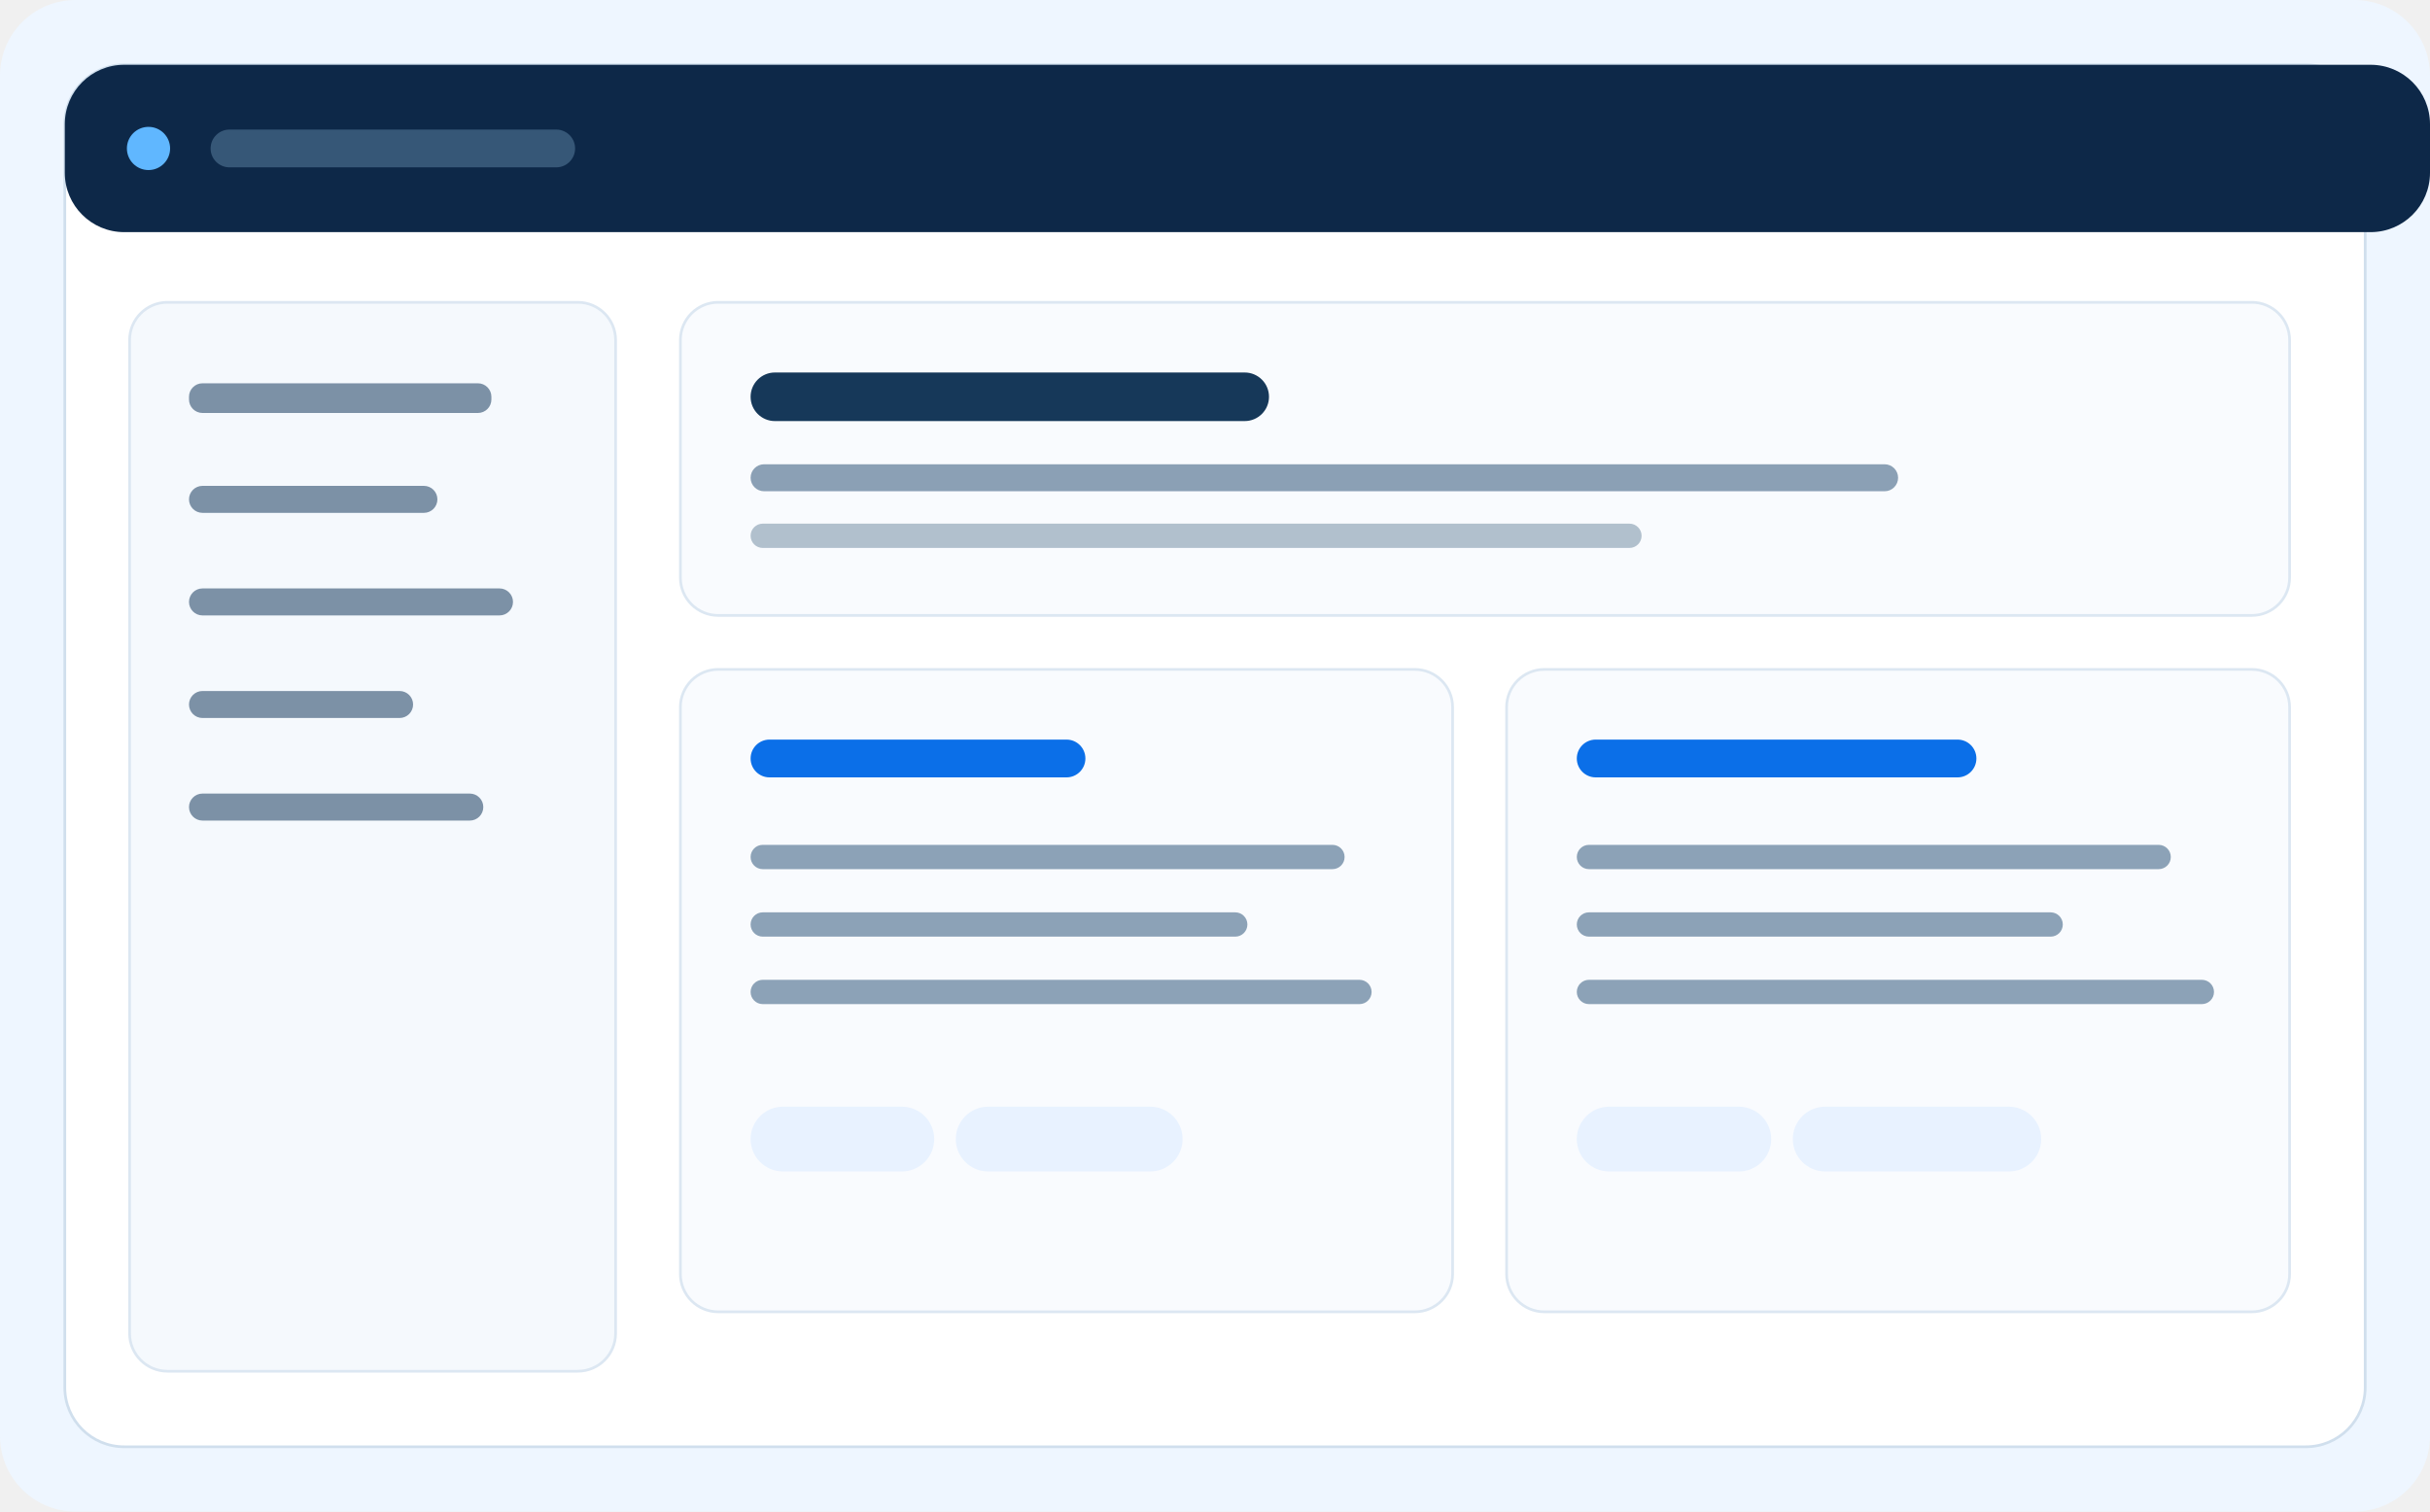
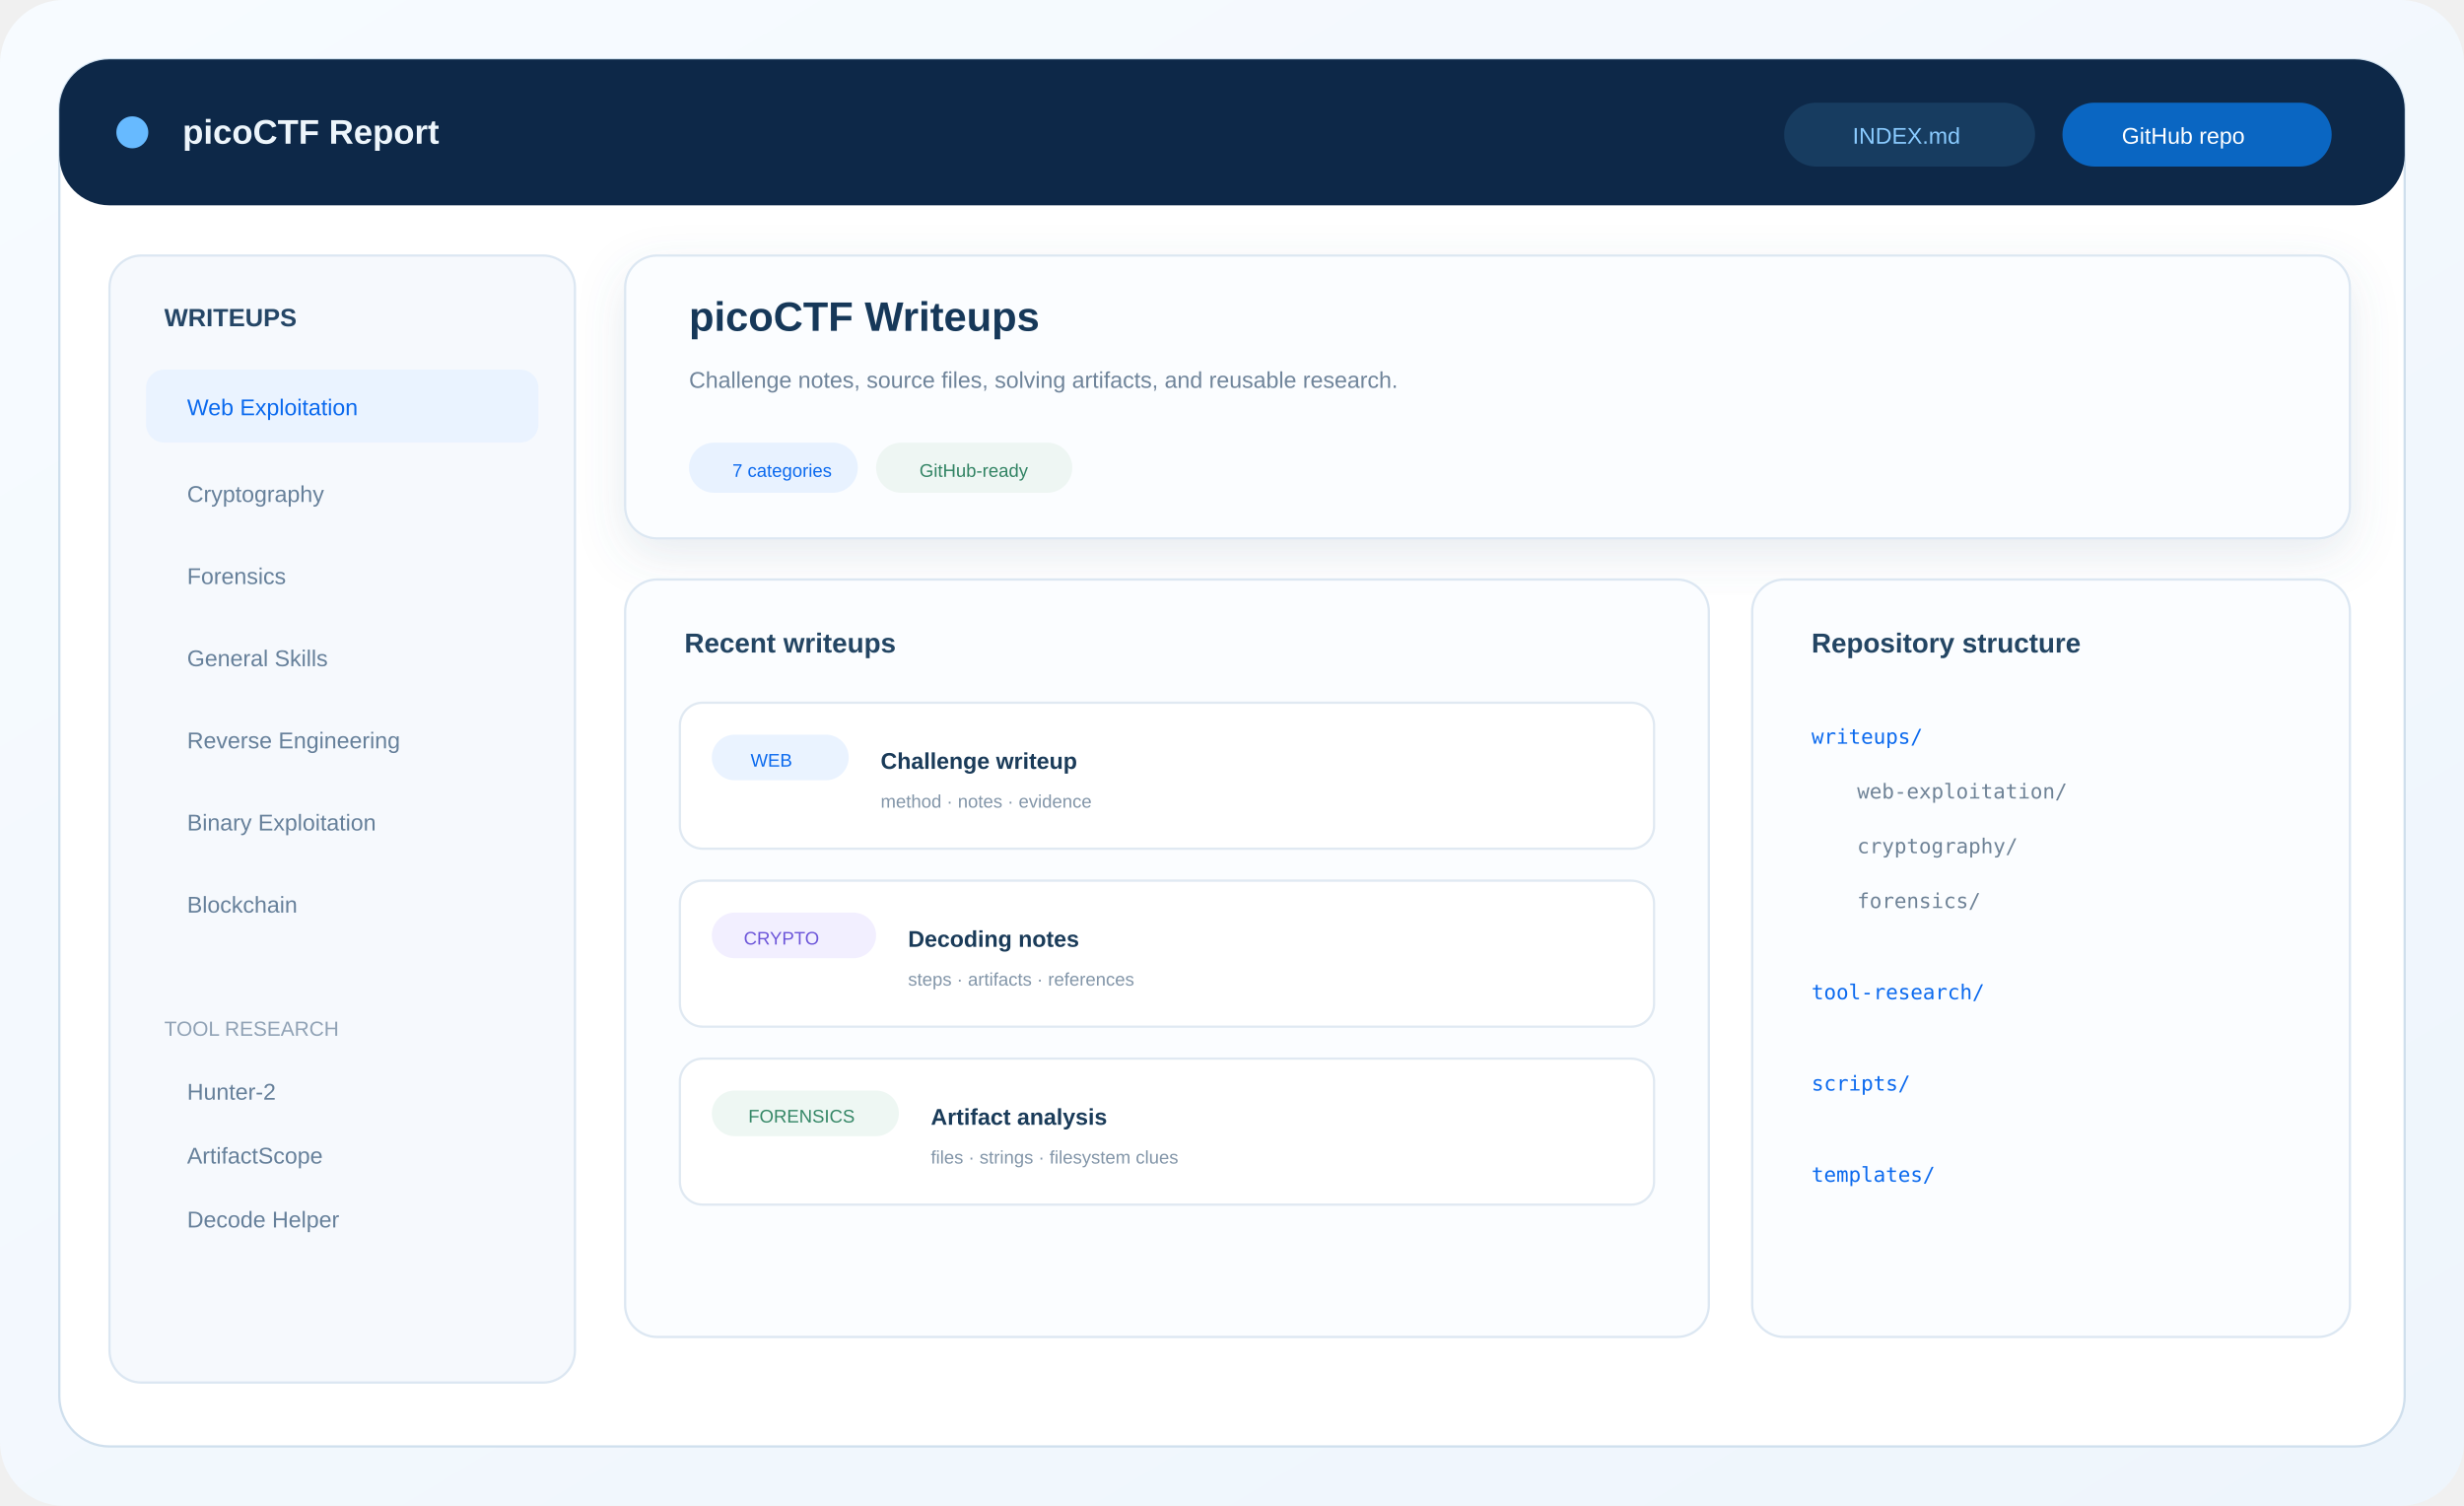
- <svg xmlns="http://www.w3.org/2000/svg" viewBox="0 0 900 560">
-   <rect width="900" height="560" rx="28" fill="#eef6ff" />
-   <rect x="24" y="24" width="852" height="512" rx="22" fill="#fff" stroke="#d0dfed" />
-   <rect x="24" y="24" width="876" height="62" rx="22" fill="#0d2848" />
-   <circle cx="55" cy="55" r="8" fill="#60b7ff" />
-   <rect x="78" y="48" width="135" height="14" rx="7" fill="#365777" />
-   <rect x="48" y="112" width="180" height="396" rx="14" fill="#f5f9fd" stroke="#dce7f2" />
-   <g fill="#7c91a6">
-     <rect x="70" y="142" width="112" height="11" rx="5" />
-     <rect x="70" y="180" width="92" height="10" rx="5" />
-     <rect x="70" y="218" width="120" height="10" rx="5" />
-     <rect x="70" y="256" width="83" height="10" rx="5" />
-     <rect x="70" y="294" width="109" height="10" rx="5" />
+ <svg xmlns="http://www.w3.org/2000/svg" viewBox="0 0 1080 660" role="img" aria-labelledby="title desc">
+   <defs>
+     <linearGradient id="page" x1="0" y1="0" x2="1" y2="1">
+       <stop stop-color="#f7fbff" />
+       <stop offset="1" stop-color="#eef5fc" />
+     </linearGradient>
+     <filter id="shadow" x="-20%" y="-20%" width="140%" height="140%">
+       <feDropShadow dx="0" dy="7" stdDeviation="10" flood-color="#5b7891" flood-opacity=".14" />
+     </filter>
+   </defs>
+   <rect width="1080" height="660" rx="28" fill="url(#page)" />
+   <rect x="26" y="26" width="1028" height="608" rx="22" fill="#fff" stroke="#cfdfed" />
+   <rect x="26" y="26" width="1028" height="64" rx="22" fill="#0d2848" />
+   <circle cx="58" cy="58" r="7" fill="#67baff" />
+   <text x="80" y="63" fill="#edf5fb" font-family="Arial,sans-serif" font-size="15" font-weight="700">picoCTF Report</text>
+   <rect x="782" y="45" width="110" height="28" rx="14" fill="#173c60" />
+   <text x="812" y="63" fill="#8acbff" font-family="Arial,sans-serif" font-size="10">INDEX.md</text>
+   <rect x="904" y="45" width="118" height="28" rx="14" fill="#0a66c2" />
+   <text x="930" y="63" fill="#fff" font-family="Arial,sans-serif" font-size="10">GitHub repo</text>
+   <rect x="48" y="112" width="204" height="494" rx="14" fill="#f6f9fd" stroke="#dce7f2" />
+   <text x="72" y="143" fill="#254666" font-family="Arial,sans-serif" font-size="11" font-weight="700">WRITEUPS</text>
+   <g font-family="Arial,sans-serif" font-size="10">
+     <rect x="64" y="162" width="172" height="32" rx="8" fill="#eaf3ff" />
+     <text x="82" y="182" fill="#0a69ee">Web Exploitation</text>
+     <text x="82" y="220" fill="#66809a">Cryptography</text>
+     <text x="82" y="256" fill="#66809a">Forensics</text>
+     <text x="82" y="292" fill="#66809a">General Skills</text>
+     <text x="82" y="328" fill="#66809a">Reverse Engineering</text>
+     <text x="82" y="364" fill="#66809a">Binary Exploitation</text>
+     <text x="82" y="400" fill="#66809a">Blockchain</text>
  </g>
-   <rect x="252" y="112" width="596" height="116" rx="14" fill="#f9fbfe" stroke="#dce7f2" />
-   <rect x="278" y="138" width="192" height="18" rx="9" fill="#163859" />
-   <rect x="278" y="172" width="425" height="10" rx="5" fill="#8ba0b5" />
-   <rect x="278" y="194" width="330" height="9" rx="4.5" fill="#b1c0cd" />
-   <rect x="252" y="248" width="286" height="238" rx="14" fill="#f9fbfe" stroke="#dce7f2" />
-   <rect x="558" y="248" width="290" height="238" rx="14" fill="#f9fbfe" stroke="#dce7f2" />
-   <rect x="278" y="274" width="124" height="14" rx="7" fill="#0b6fe8" />
-   <rect x="584" y="274" width="148" height="14" rx="7" fill="#0b6fe8" />
-   <g fill="#8ca2b7">
-     <rect x="278" y="313" width="220" height="9" rx="4.5" />
-     <rect x="278" y="338" width="184" height="9" rx="4.5" />
-     <rect x="278" y="363" width="230" height="9" rx="4.5" />
-     <rect x="584" y="313" width="220" height="9" rx="4.5" />
-     <rect x="584" y="338" width="180" height="9" rx="4.5" />
-     <rect x="584" y="363" width="236" height="9" rx="4.5" />
+   <text x="72" y="454" fill="#90a2b5" font-family="Arial,sans-serif" font-size="9">TOOL RESEARCH</text>
+   <text x="82" y="482" fill="#66809a" font-family="Arial,sans-serif" font-size="10">Hunter-2</text>
+   <text x="82" y="510" fill="#66809a" font-family="Arial,sans-serif" font-size="10">ArtifactScope</text>
+   <text x="82" y="538" fill="#66809a" font-family="Arial,sans-serif" font-size="10">Decode Helper</text>
+   <rect x="274" y="112" width="756" height="124" rx="14" fill="#fbfdff" stroke="#dce7f2" filter="url(#shadow)" />
+   <text x="302" y="145" fill="#163859" font-family="Arial,sans-serif" font-size="18" font-weight="700">picoCTF Writeups</text>
+   <text x="302" y="170" fill="#6f849a" font-family="Arial,sans-serif" font-size="10">Challenge notes, source files, solving artifacts, and reusable research.</text>
+   <rect x="302" y="194" width="74" height="22" rx="11" fill="#e8f2ff" />
+   <text x="321" y="209" fill="#0a69ee" font-family="Arial,sans-serif" font-size="8">7 categories</text>
+   <rect x="384" y="194" width="86" height="22" rx="11" fill="#eef6f3" />
+   <text x="403" y="209" fill="#318363" font-family="Arial,sans-serif" font-size="8">GitHub-ready</text>
+   <rect x="274" y="254" width="475" height="332" rx="14" fill="#fbfdff" stroke="#dce7f2" />
+   <text x="300" y="286" fill="#234563" font-family="Arial,sans-serif" font-size="12" font-weight="700">Recent writeups</text>
+   <g font-family="Arial,sans-serif">
+     <rect x="298" y="308" width="427" height="64" rx="10" fill="#fff" stroke="#e0e9f2" />
+     <rect x="312" y="322" width="60" height="20" rx="10" fill="#eaf3ff" />
+     <text x="329" y="336" fill="#0a69ee" font-size="8">WEB</text>
+     <text x="386" y="337" fill="#1a3b59" font-size="10" font-weight="700">Challenge writeup</text>
+     <text x="386" y="354" fill="#8295a8" font-size="8">method · notes · evidence</text>
+     <rect x="298" y="386" width="427" height="64" rx="10" fill="#fff" stroke="#e0e9f2" />
+     <rect x="312" y="400" width="72" height="20" rx="10" fill="#f2efff" />
+     <text x="326" y="414" fill="#6c55d9" font-size="8">CRYPTO</text>
+     <text x="398" y="415" fill="#1a3b59" font-size="10" font-weight="700">Decoding notes</text>
+     <text x="398" y="432" fill="#8295a8" font-size="8">steps · artifacts · references</text>
+     <rect x="298" y="464" width="427" height="64" rx="10" fill="#fff" stroke="#e0e9f2" />
+     <rect x="312" y="478" width="82" height="20" rx="10" fill="#eef7f3" />
+     <text x="328" y="492" fill="#338665" font-size="8">FORENSICS</text>
+     <text x="408" y="493" fill="#1a3b59" font-size="10" font-weight="700">Artifact analysis</text>
+     <text x="408" y="510" fill="#8295a8" font-size="8">files · strings · filesystem clues</text>
  </g>
-   <g fill="#e8f2ff">
-     <rect x="278" y="410" width="68" height="24" rx="12" />
-     <rect x="354" y="410" width="84" height="24" rx="12" />
-     <rect x="584" y="410" width="72" height="24" rx="12" />
-     <rect x="664" y="410" width="92" height="24" rx="12" />
+   <rect x="768" y="254" width="262" height="332" rx="14" fill="#fbfdff" stroke="#dce7f2" />
+   <text x="794" y="286" fill="#234563" font-family="Arial,sans-serif" font-size="12" font-weight="700">Repository structure</text>
+   <g font-family="monospace" font-size="9">
+     <text x="794" y="326" fill="#0a69ee">writeups/</text>
+     <text x="814" y="350" fill="#6e8296">web-exploitation/</text>
+     <text x="814" y="374" fill="#6e8296">cryptography/</text>
+     <text x="814" y="398" fill="#6e8296">forensics/</text>
+     <text x="794" y="438" fill="#0a69ee">tool-research/</text>
+     <text x="794" y="478" fill="#0a69ee">scripts/</text>
+     <text x="794" y="518" fill="#0a69ee">templates/</text>
  </g>
</svg>
